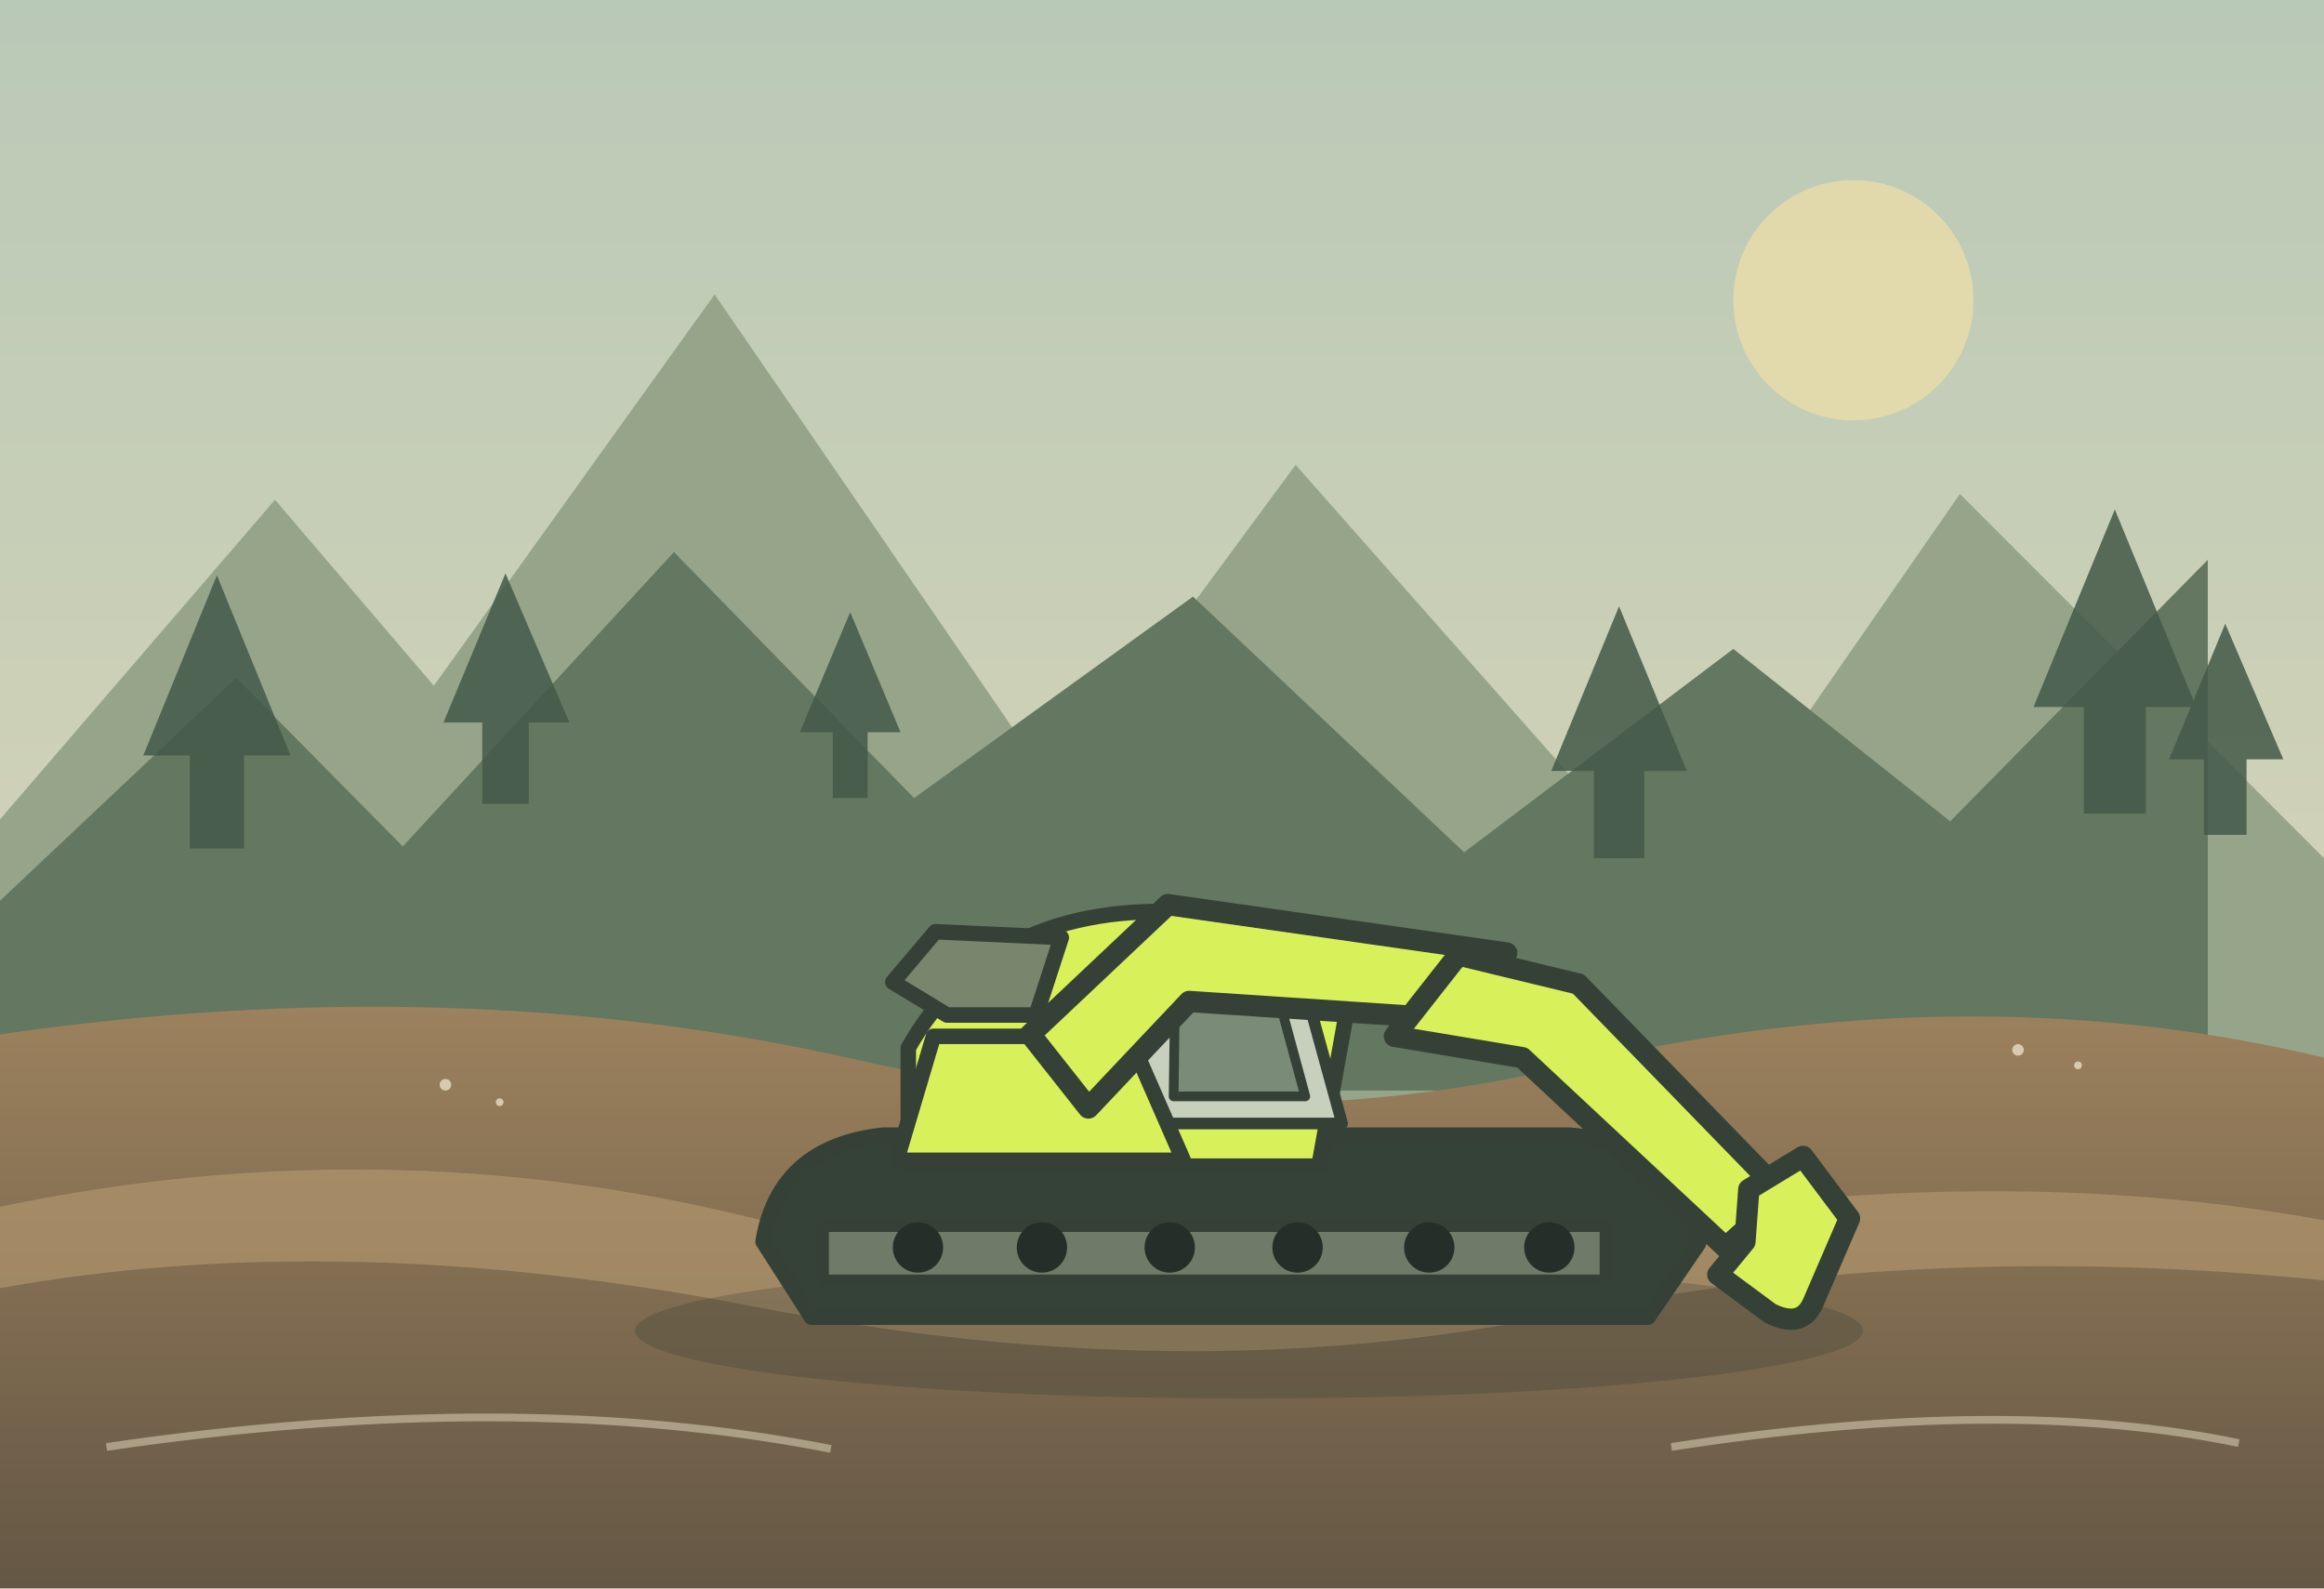
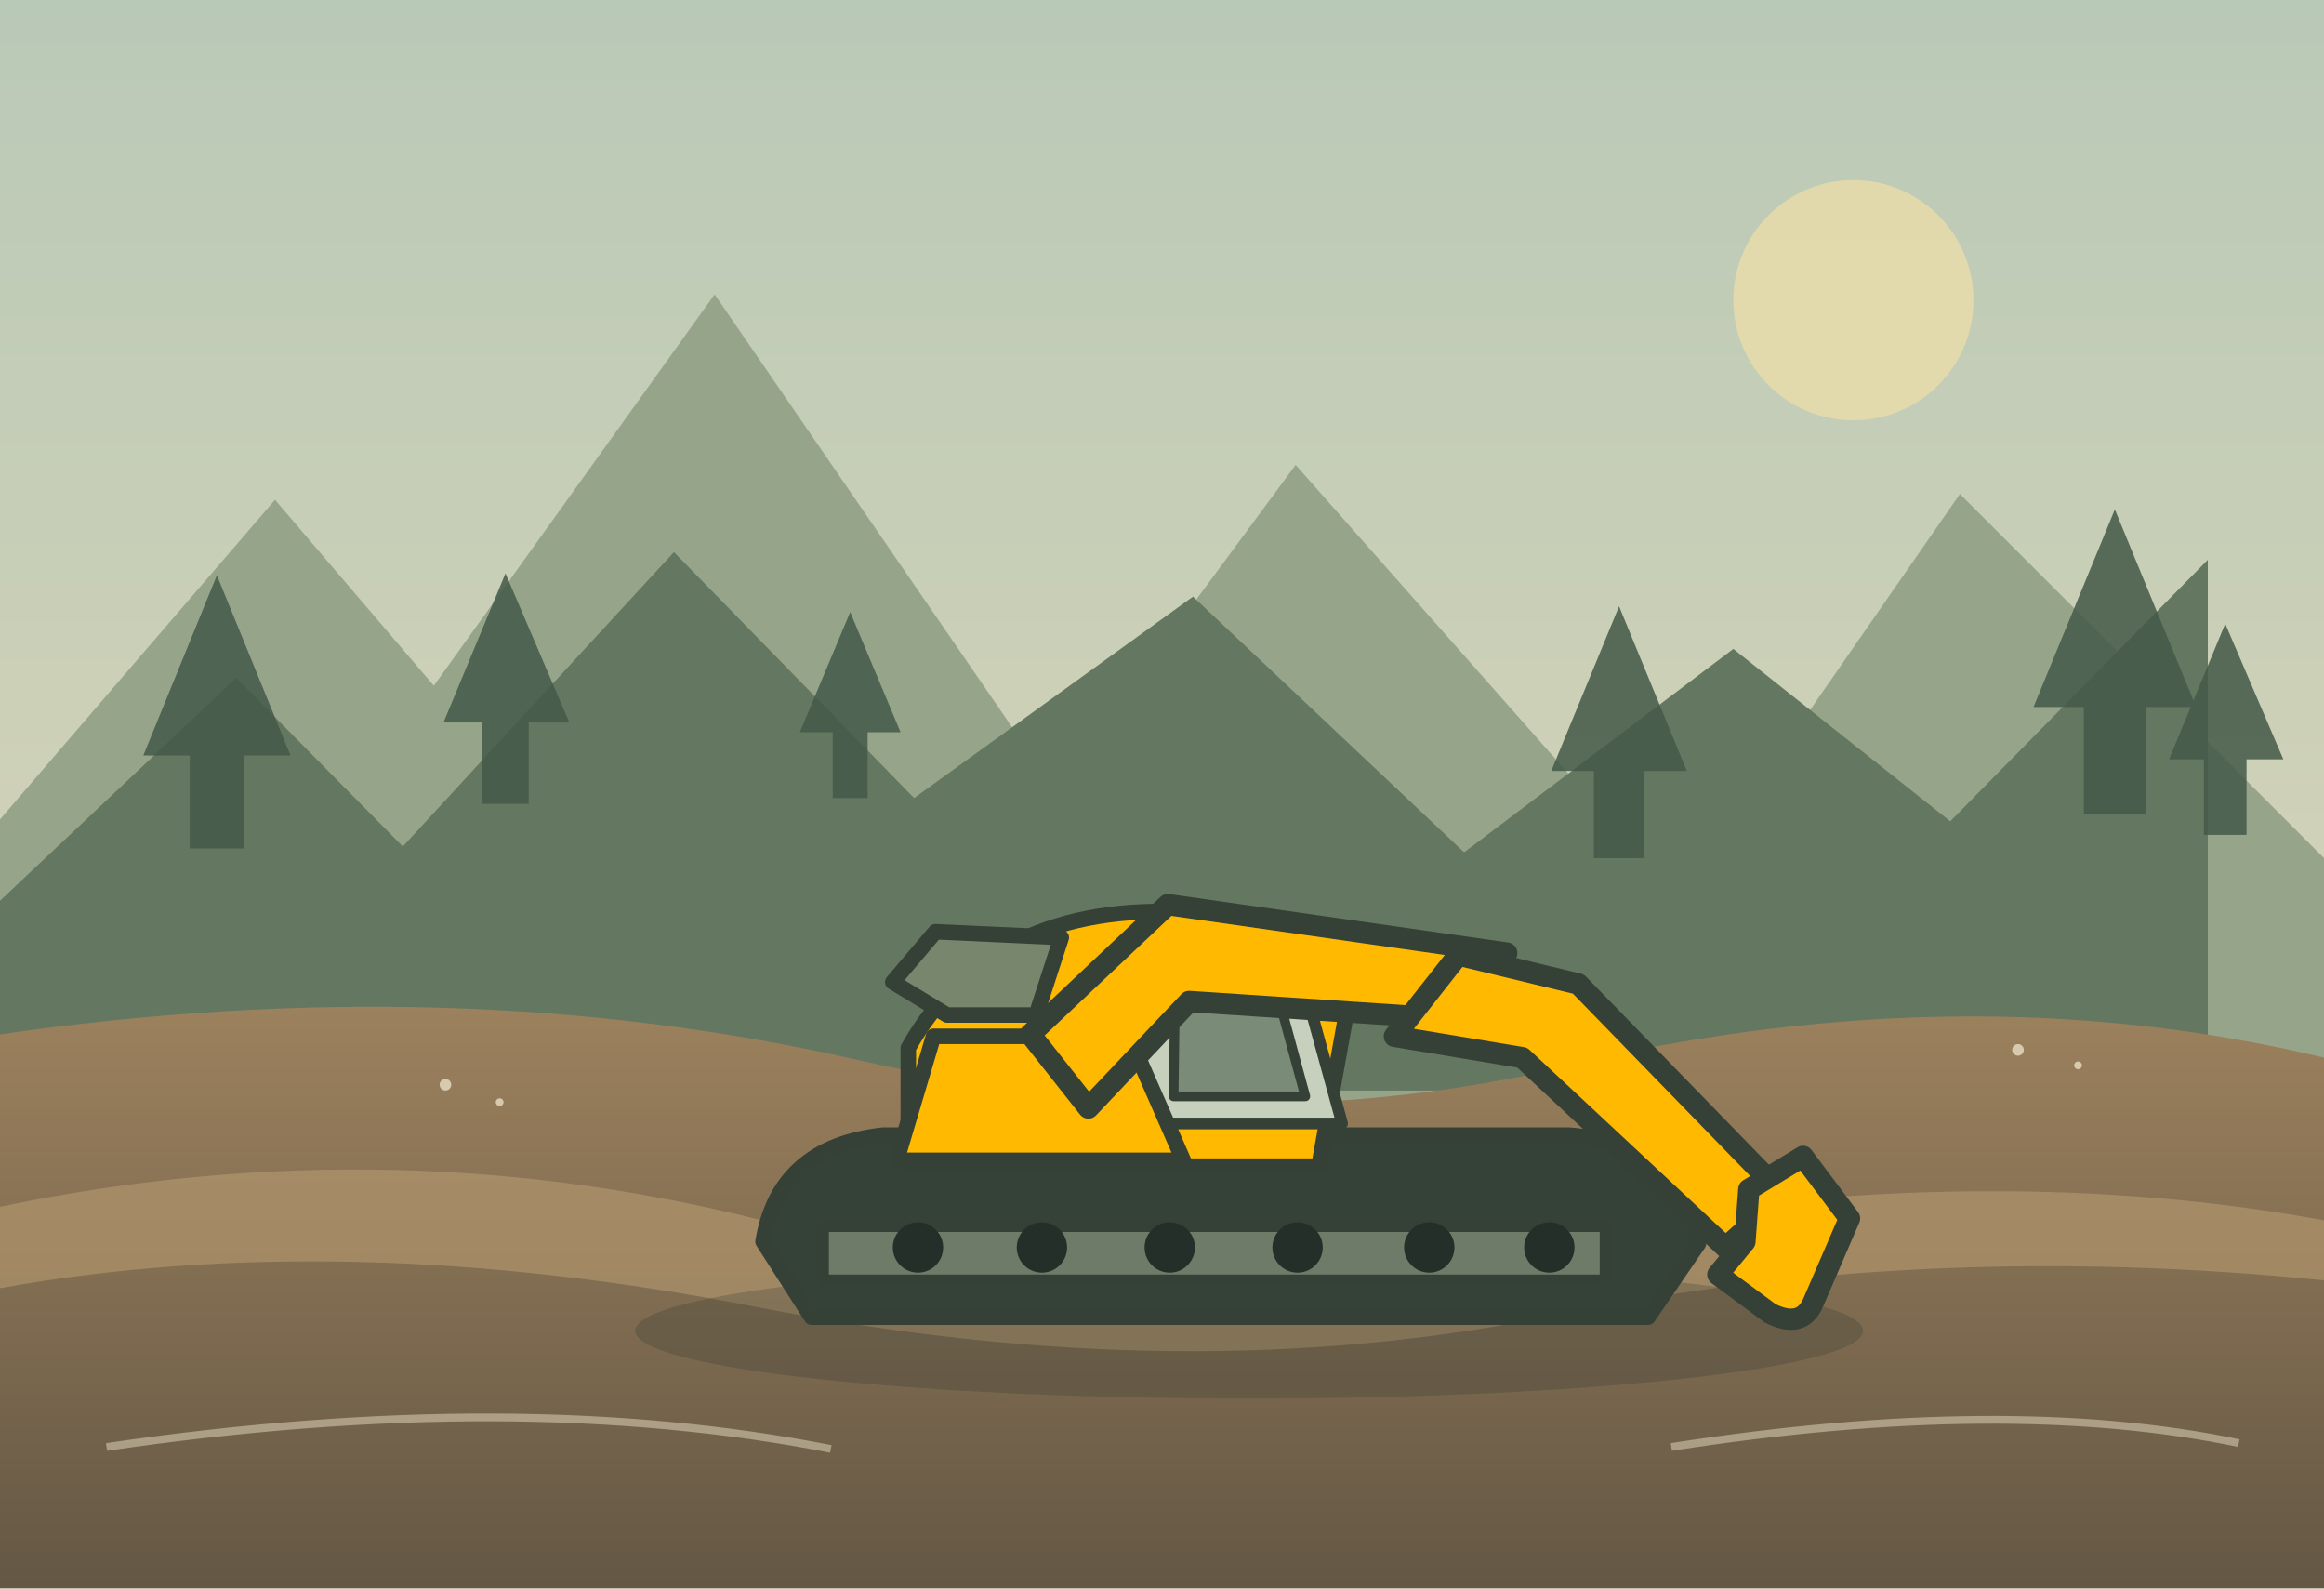
<svg xmlns="http://www.w3.org/2000/svg" viewBox="0 0 1200 820" role="img" aria-labelledby="title desc">
  <defs>
    <linearGradient id="sky" x2="0" y2="1">
      <stop stop-color="#b9c9b7" />
      <stop offset="1" stop-color="#e3d9b8" />
    </linearGradient>
    <linearGradient id="hill" x2="0" y2="1">
      <stop stop-color="#71816a" />
      <stop offset="1" stop-color="#495c4a" />
    </linearGradient>
    <linearGradient id="soil" x2="0" y2="1">
      <stop stop-color="#9c815d" />
      <stop offset="1" stop-color="#645744" />
    </linearGradient>
  </defs>
  <path fill="url(#sky)" d="M0 0h1200v820H0z" />
  <circle cx="957" cy="155" r="62" fill="#e7dcaa" opacity=".85" />
  <path fill="#96a58a" d="M0 423 142 258l82 96 145-202 176 256 124-168 198 224 145-209 188 188v205H0z" />
  <path fill="#647760" d="m0 465 122-115 86 87 140-152 124 127 144-104 140 132 139-105 112 89 133-135v274H0z" />
  <g fill="#435848" opacity=".85">
    <path d="m74 390 38-93 38 93h-24v48H98v-48zM229 373l32-77 33 77h-21v42h-24v-42zM1050 365l42-102 42 102h-26v55h-32v-55zM1120 392l29-70 30 70h-19v39h-22v-39z" />
    <path d="m413 378 26-62 26 62h-17v34h-18v-34zM801 398l35-85 35 85h-22v45h-26v-45z" />
  </g>
  <path fill="url(#soil)" d="M0 534q235-34 442 13t389-2q194-41 369 1v274H0z" />
  <path fill="#b49a6f" d="M0 623q206-43 405 10t423-1q204-33 372-2v31q-207-21-397 18t-411-4Q178 633 0 665z" opacity=".62" />
  <ellipse cx="645" cy="687" rx="317" ry="35" fill="#333b32" opacity=".27" />
  <g stroke="#354136" stroke-linejoin="round" stroke-linecap="round">
    <path fill="#344238" stroke-width="8" d="M394 641q8-49 62-55h354q61 5 67 56l-26 38H419z" />
    <path fill="#6e7b68" stroke-width="6" d="M425 633h404v28H425z" />
-     <path fill="#d8f15b" stroke-width="8" d="M469 541q43-76 145-70l83 42-16 89H469z" />
+     <path fill="#ffb900" stroke-width="8" d="M469 541q43-76 145-70l83 42-16 89H469z" />
    <path fill="#c7d0bd" stroke-width="6" d="m596 482 72 7 25 91H580z" />
    <path fill="#7a8b78" stroke-width="5" d="m607 492 48 4 19 70h-68z" />
    <path fill="#78866e" stroke-width="8" d="M535 524h-46l-28-17 22-26 65 3z" />
-     <path fill="#d8f15b" stroke-width="8" d="M482 535h101l28 64H463z" />
+     <path fill="#ffb900" stroke-width="8" d="M482 535h101l28 64H463z" />
  </g>
-   <g fill="#d8f15b" stroke="#354136" stroke-width="11" stroke-linejoin="round" stroke-linecap="round">
+   <g fill="#ffb900" stroke="#354136" stroke-width="11" stroke-linejoin="round" stroke-linecap="round">
    <path d="m532 534 71-67 175 25-13 35-151-10-52 55z" />
    <path d="m753 493 62 15 106 109-30 27-105-98-66-11z" />
    <path d="m903 614 28-17 24 32-19 44q-6 13-22 5l-27-20 14-17z" />
  </g>
  <g fill="#242f29">
    <circle cx="474" cy="644" r="13" />
    <circle cx="538" cy="644" r="13" />
    <circle cx="604" cy="644" r="13" />
    <circle cx="670" cy="644" r="13" />
    <circle cx="738" cy="644" r="13" />
    <circle cx="800" cy="644" r="13" />
  </g>
  <path fill="none" stroke="#f0e8cc" stroke-width="4" opacity=".45" d="M55 747q211-31 374 1m434-1q173-27 293-2" />
  <g fill="#e7ddc3" opacity=".8">
    <circle cx="230" cy="560" r="3" />
    <circle cx="258" cy="569" r="2" />
    <circle cx="1042" cy="542" r="3" />
    <circle cx="1073" cy="550" r="2" />
  </g>
</svg>
